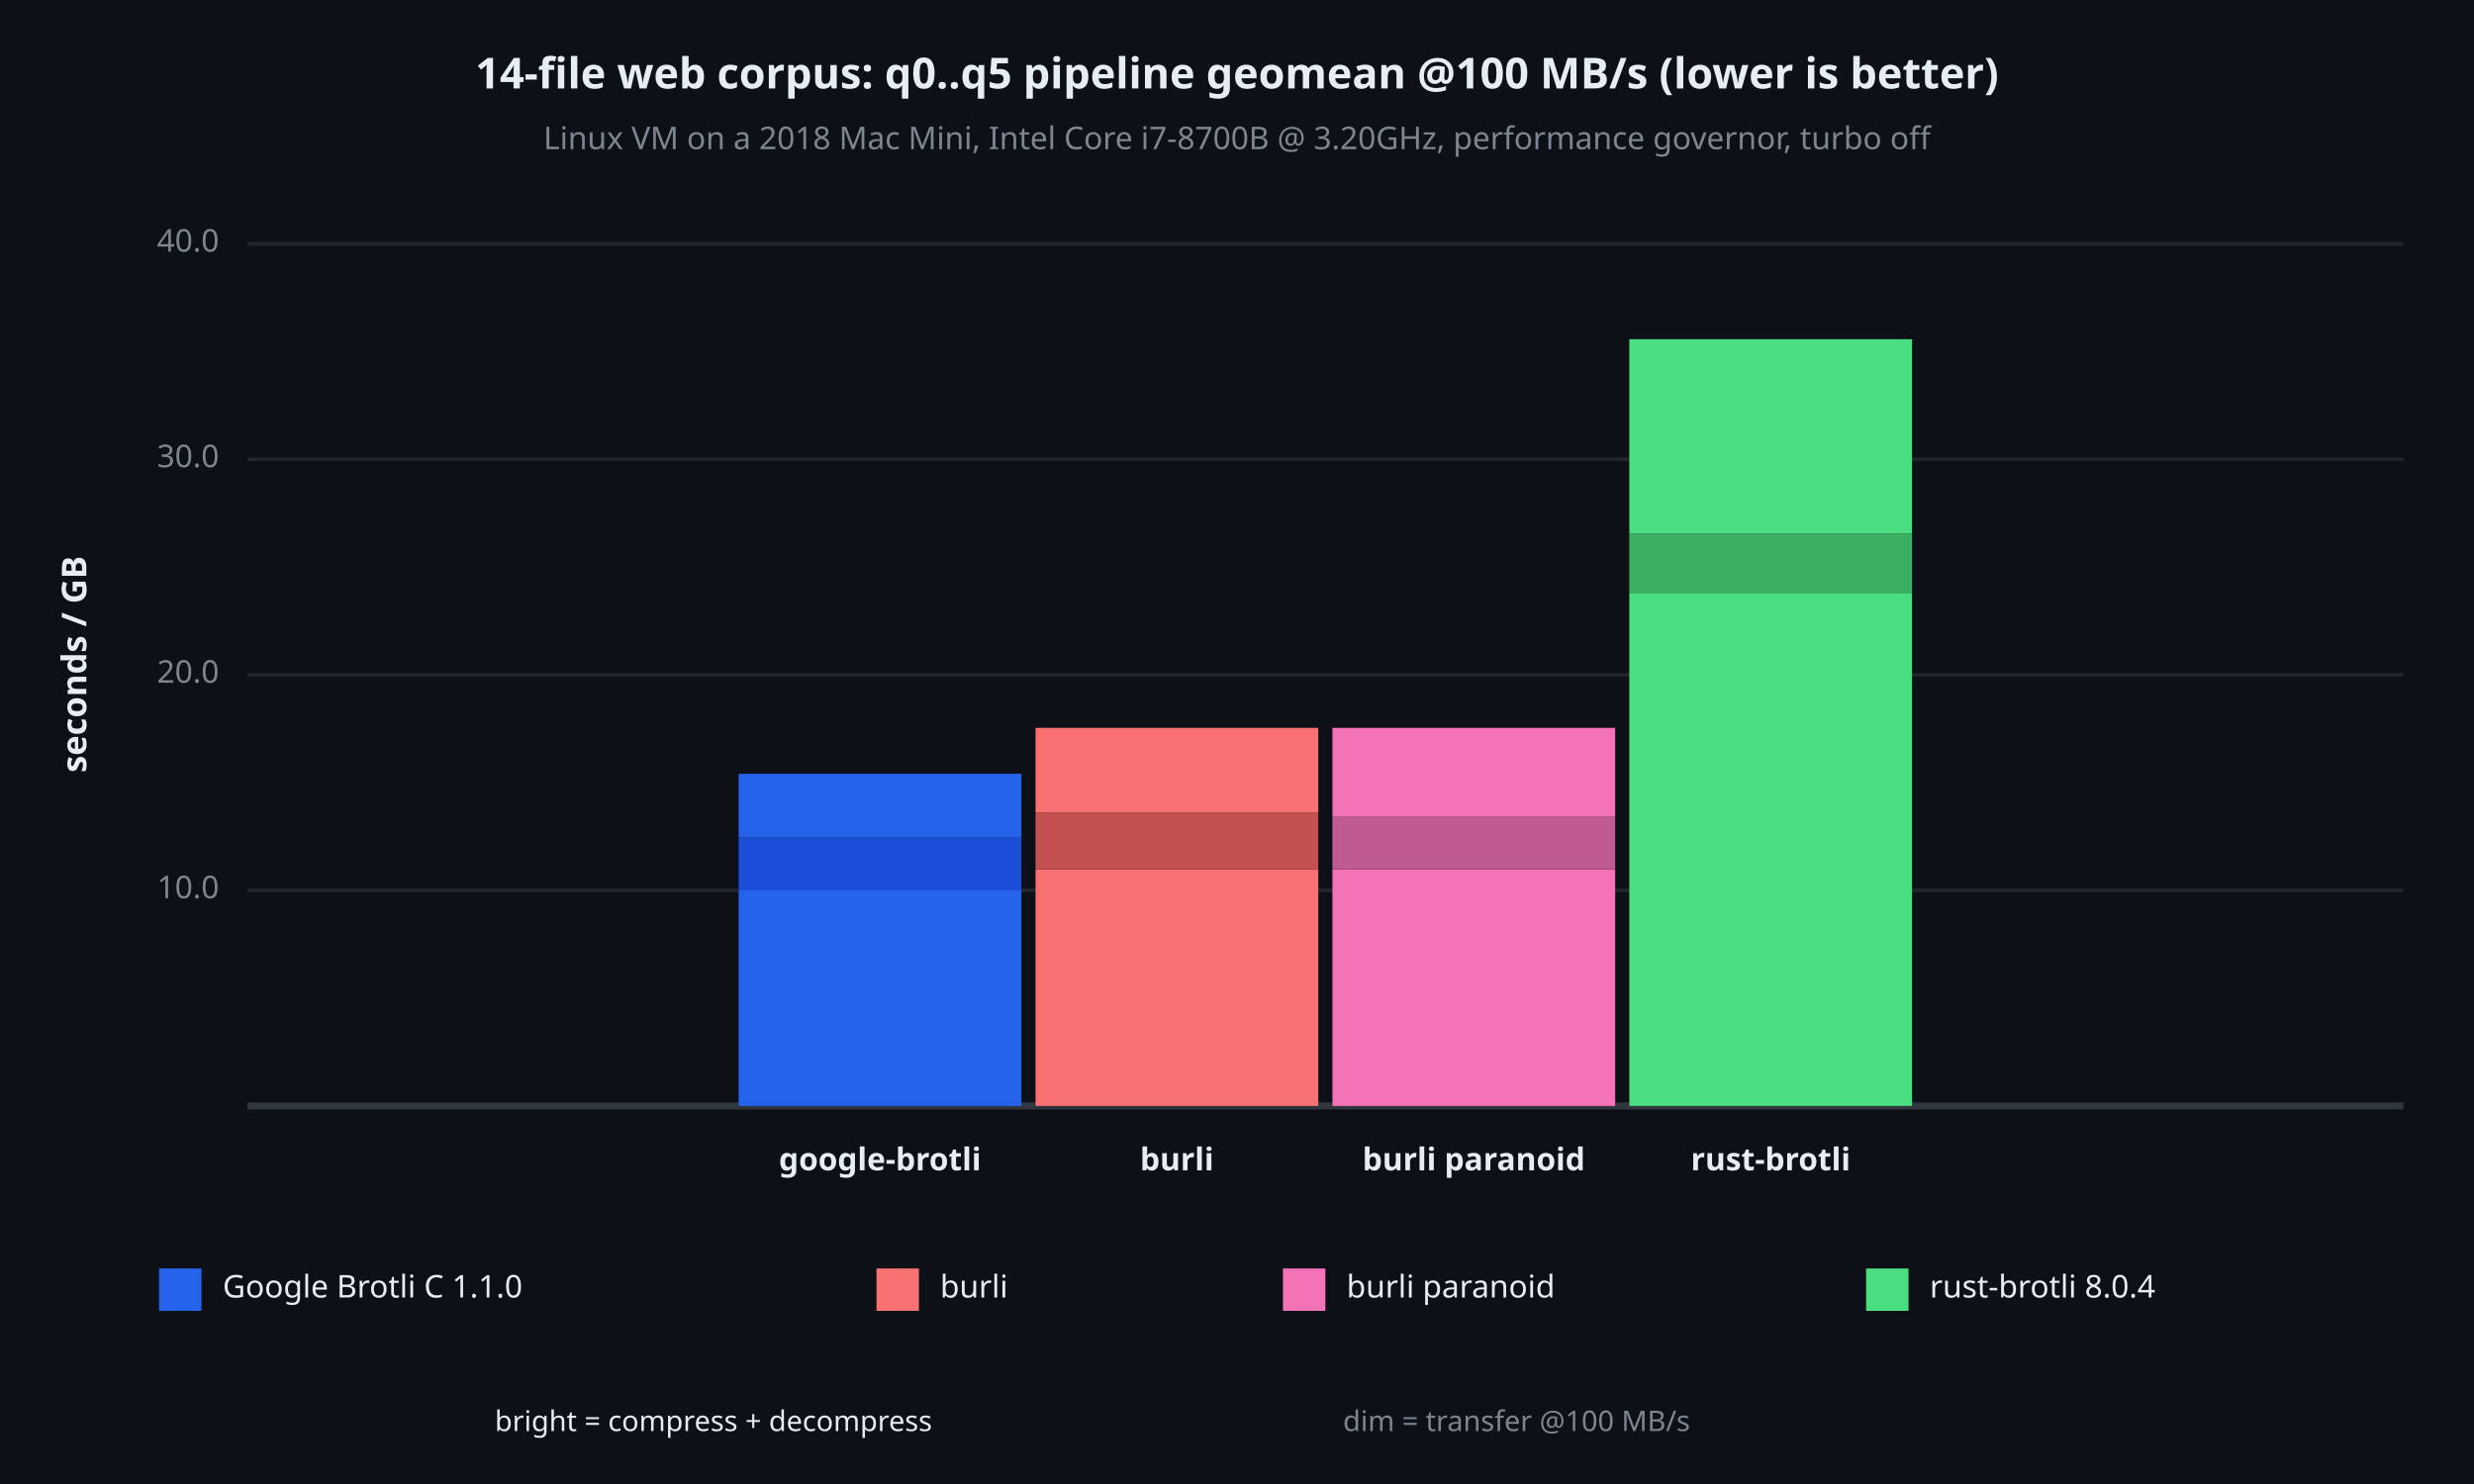
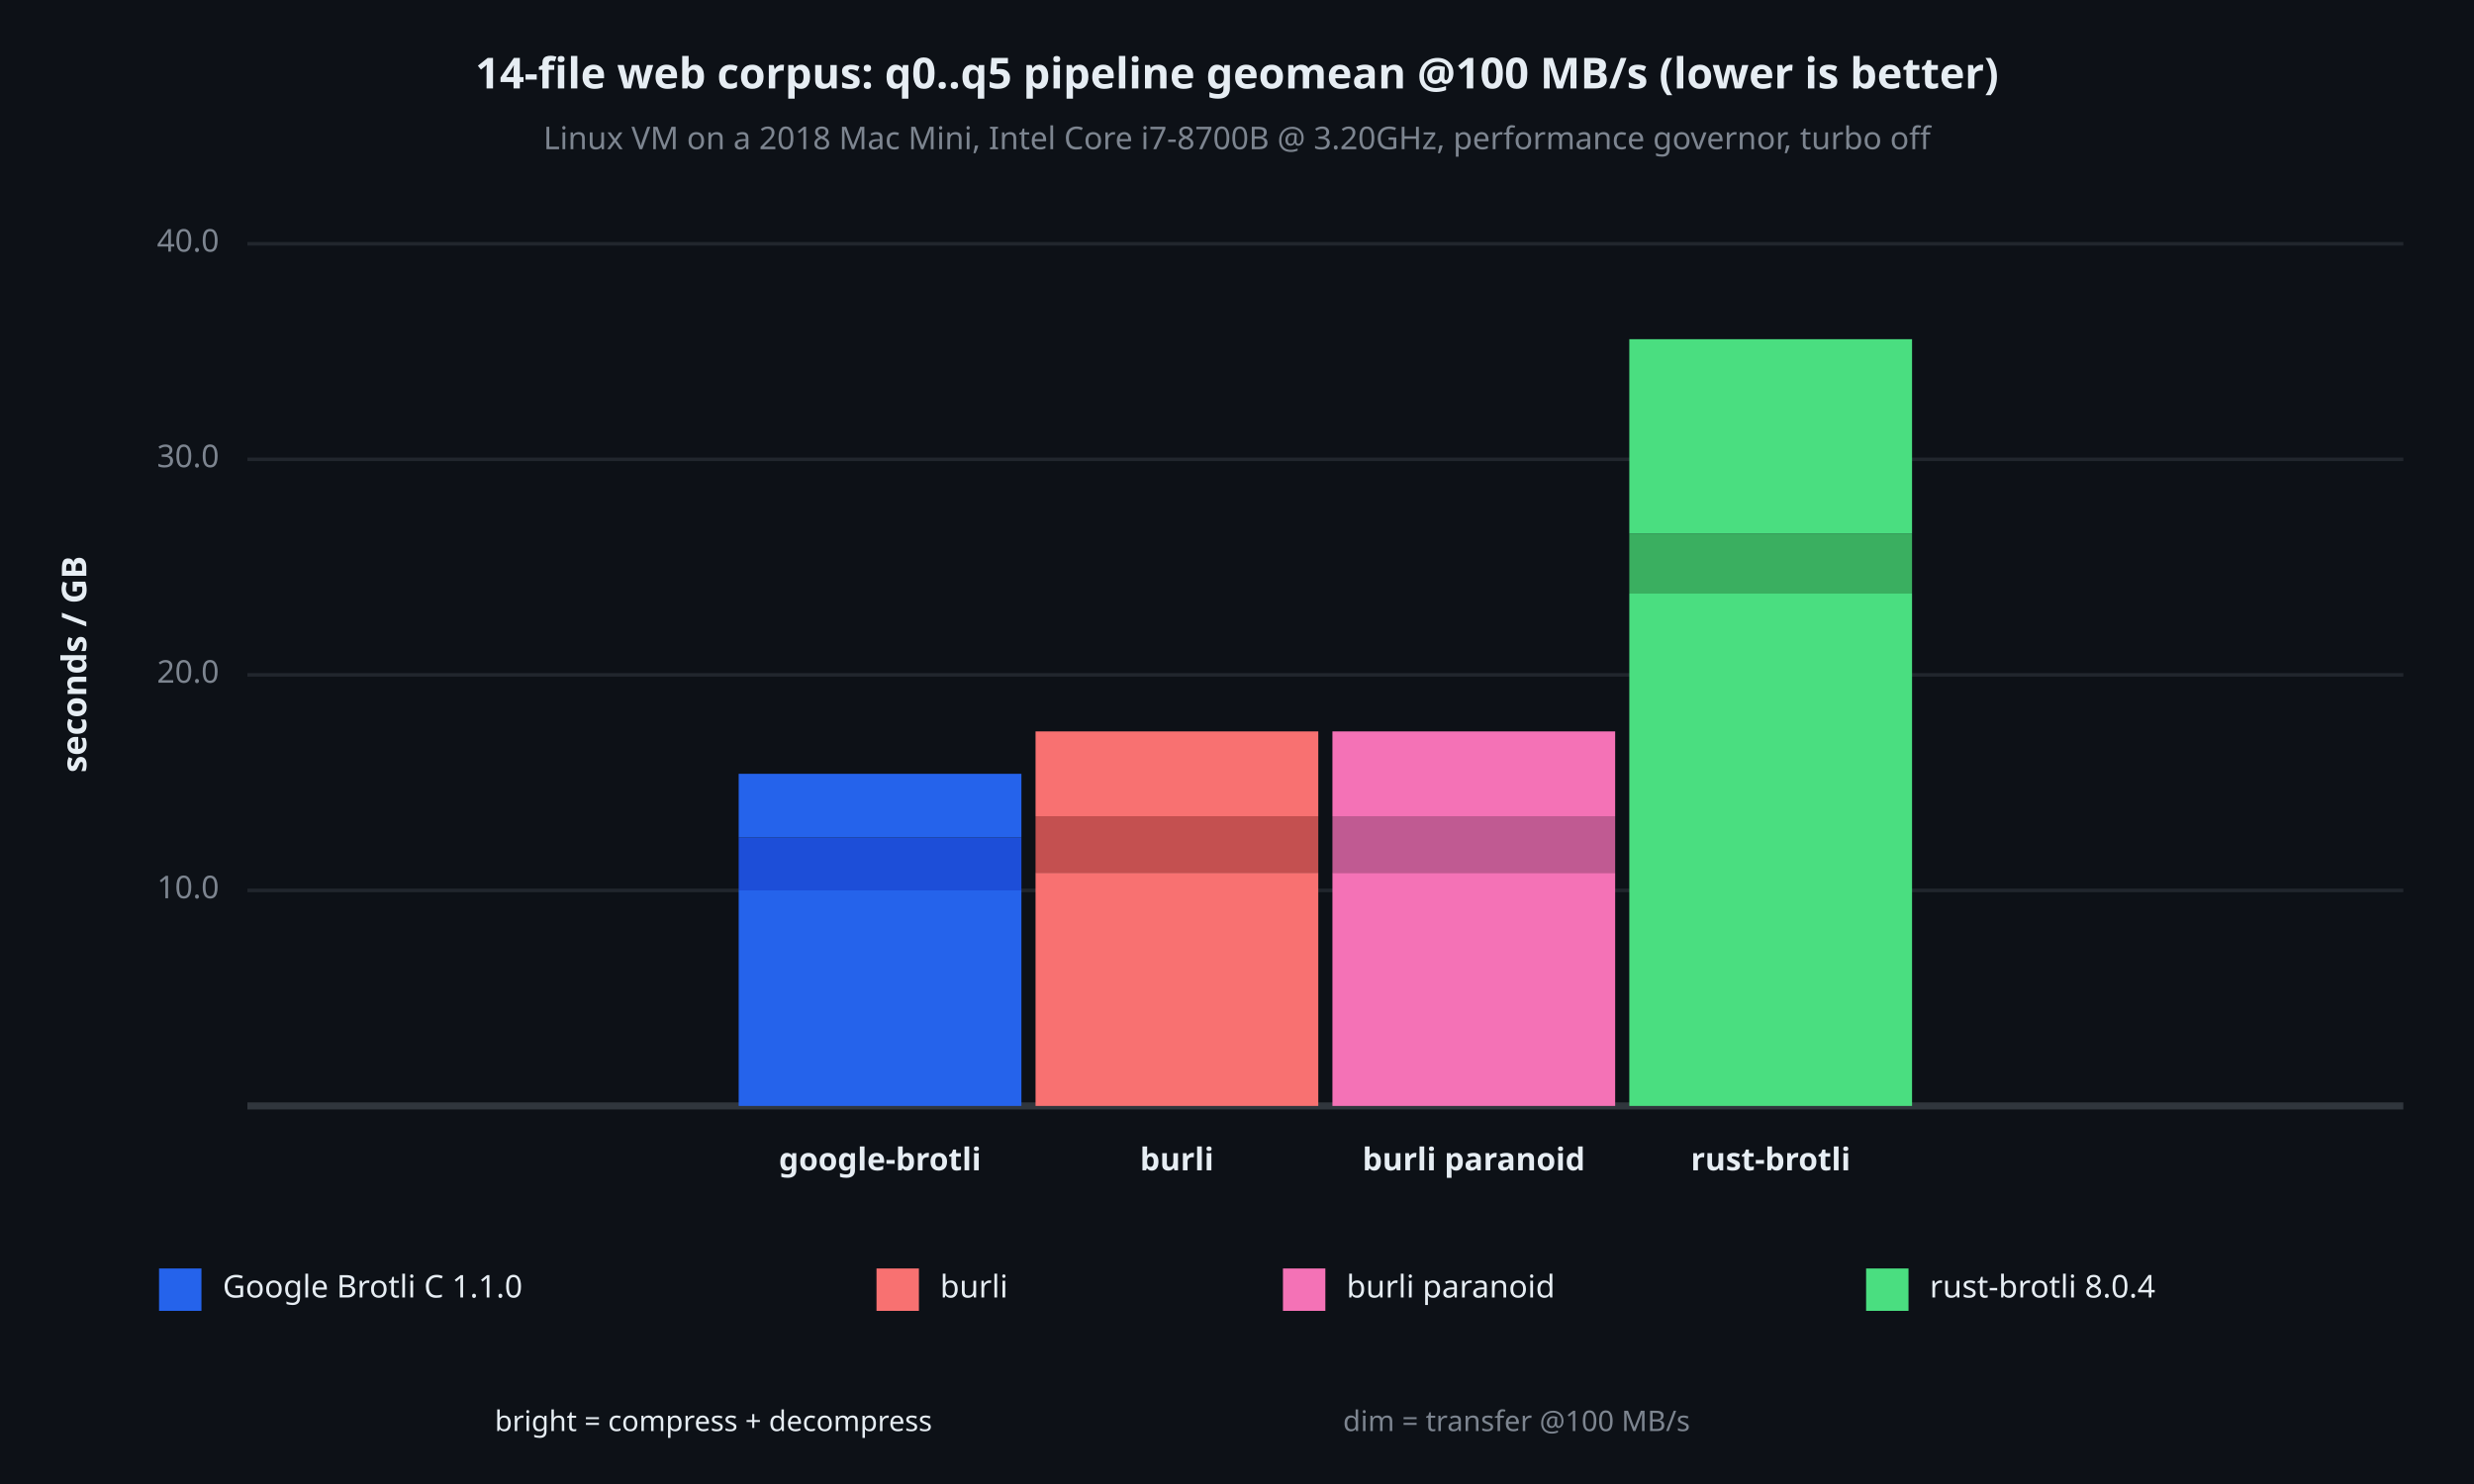
<svg xmlns="http://www.w3.org/2000/svg" viewBox="0 0 700 420" font-family="system-ui, -apple-system, sans-serif">
  <rect x="0" y="0" width="700" height="420" opacity="1" fill="#0D1117" stroke="none" />
  <text x="350" y="22" dy="0.5ex" text-anchor="middle" font-family="sans-serif" font-size="12.097" opacity="1" fill="#E6EDF3" font-weight="bold">
14-file web corpus: q0..q5 pipeline geomean @100 MB/s (lower is better)
</text>
  <text x="350" y="40" dy="0.5ex" text-anchor="middle" font-family="sans-serif" font-size="8.871" opacity="1" fill="#7D8590">
Linux VM on a 2018 Mac Mini, Intel Core i7-8700B @ 3.20GHz, performance governor, turbo off
</text>
  <text x="22" y="188" dy="0.5ex" text-anchor="middle" font-family="sans-serif" font-size="9.677" opacity="1" fill="#E6EDF3" font-weight="bold" transform="rotate(270, 22, 188)">
seconds / GB
</text>
  <polyline fill="none" opacity="1" stroke="#21262D" stroke-width="1" points="70,252 680,252 " />
  <text x="62" y="252" dy="0.5ex" text-anchor="end" font-family="sans-serif" font-size="8.871" opacity="1" fill="#7D8590">
10.0
</text>
  <polyline fill="none" opacity="1" stroke="#21262D" stroke-width="1" points="70,191 680,191 " />
  <text x="62" y="191" dy="0.5ex" text-anchor="end" font-family="sans-serif" font-size="8.871" opacity="1" fill="#7D8590">
20.0
</text>
  <polyline fill="none" opacity="1" stroke="#21262D" stroke-width="1" points="70,130 680,130 " />
  <text x="62" y="130" dy="0.5ex" text-anchor="end" font-family="sans-serif" font-size="8.871" opacity="1" fill="#7D8590">
30.0
</text>
  <polyline fill="none" opacity="1" stroke="#21262D" stroke-width="1" points="70,69 680,69 " />
  <text x="62" y="69" dy="0.5ex" text-anchor="end" font-family="sans-serif" font-size="8.871" opacity="1" fill="#7D8590">
40.0
</text>
  <polyline fill="none" opacity="1" stroke="#30363D" stroke-width="2" points="70,313 680,313 " />
  <rect x="209" y="252" width="80" height="61" opacity="1" fill="#2563EB" stroke="none" />
  <rect x="209" y="237" width="80" height="15" opacity="1" fill="#1D4ED8" stroke="none" />
  <rect x="209" y="219" width="80" height="18" opacity="1" fill="#2563EB" stroke="none" />
  <text x="249" y="329" dy="0.5ex" text-anchor="middle" font-family="sans-serif" font-size="8.871" opacity="1" fill="#E6EDF3" font-weight="bold">
google-brotli
</text>
-   <rect x="293" y="246" width="80" height="67" opacity="1" fill="#F87171" stroke="none" />
-   <rect x="293" y="230" width="80" height="16" opacity="1" fill="#C45050" stroke="none" />
-   <rect x="293" y="206" width="80" height="24" opacity="1" fill="#F87171" stroke="none" />
+   <rect x="293" y="247" width="80" height="66" opacity="1" fill="#F87171" stroke="none" />
+   <rect x="293" y="231" width="80" height="16" opacity="1" fill="#C45050" stroke="none" />
+   <rect x="293" y="207" width="80" height="24" opacity="1" fill="#F87171" stroke="none" />
  <text x="333" y="329" dy="0.5ex" text-anchor="middle" font-family="sans-serif" font-size="8.871" opacity="1" fill="#E6EDF3" font-weight="bold">
burli
</text>
-   <rect x="377" y="246" width="80" height="67" opacity="1" fill="#F472B6" stroke="none" />
-   <rect x="377" y="231" width="80" height="15" opacity="1" fill="#C05A92" stroke="none" />
-   <rect x="377" y="206" width="80" height="25" opacity="1" fill="#F472B6" stroke="none" />
+   <rect x="377" y="247" width="80" height="66" opacity="1" fill="#F472B6" stroke="none" />
+   <rect x="377" y="231" width="80" height="16" opacity="1" fill="#C05A92" stroke="none" />
+   <rect x="377" y="207" width="80" height="24" opacity="1" fill="#F472B6" stroke="none" />
  <text x="417" y="329" dy="0.5ex" text-anchor="middle" font-family="sans-serif" font-size="8.871" opacity="1" fill="#E6EDF3" font-weight="bold">
burli paranoid
</text>
  <rect x="461" y="168" width="80" height="145" opacity="1" fill="#4ADE80" stroke="none" />
  <rect x="461" y="151" width="80" height="17" opacity="1" fill="#3AAF60" stroke="none" />
  <rect x="461" y="96" width="80" height="55" opacity="1" fill="#4ADE80" stroke="none" />
  <text x="501" y="329" dy="0.5ex" text-anchor="middle" font-family="sans-serif" font-size="8.871" opacity="1" fill="#E6EDF3" font-weight="bold">
rust-brotli
</text>
  <rect x="45" y="359" width="12" height="12" opacity="1" fill="#2563EB" stroke="none" />
  <text x="63" y="365" dy="0.5ex" text-anchor="start" font-family="sans-serif" font-size="8.871" opacity="1" fill="#E6EDF3">
Google Brotli C 1.1.0
</text>
  <rect x="248" y="359" width="12" height="12" opacity="1" fill="#F87171" stroke="none" />
  <text x="266" y="365" dy="0.5ex" text-anchor="start" font-family="sans-serif" font-size="8.871" opacity="1" fill="#E6EDF3">
burli
</text>
  <rect x="363" y="359" width="12" height="12" opacity="1" fill="#F472B6" stroke="none" />
  <text x="381" y="365" dy="0.5ex" text-anchor="start" font-family="sans-serif" font-size="8.871" opacity="1" fill="#E6EDF3">
burli paranoid
</text>
  <rect x="528" y="359" width="12" height="12" opacity="1" fill="#4ADE80" stroke="none" />
  <text x="546" y="365" dy="0.5ex" text-anchor="start" font-family="sans-serif" font-size="8.871" opacity="1" fill="#E6EDF3">
rust-brotli 8.0.4
</text>
  <text x="140" y="403" dy="0.5ex" text-anchor="start" font-family="sans-serif" font-size="8.065" opacity="1" fill="#E6EDF3">
bright = compress + decompress
</text>
  <text x="380" y="403" dy="0.5ex" text-anchor="start" font-family="sans-serif" font-size="8.065" opacity="1" fill="#7D8590">
dim = transfer @100 MB/s
</text>
</svg>
